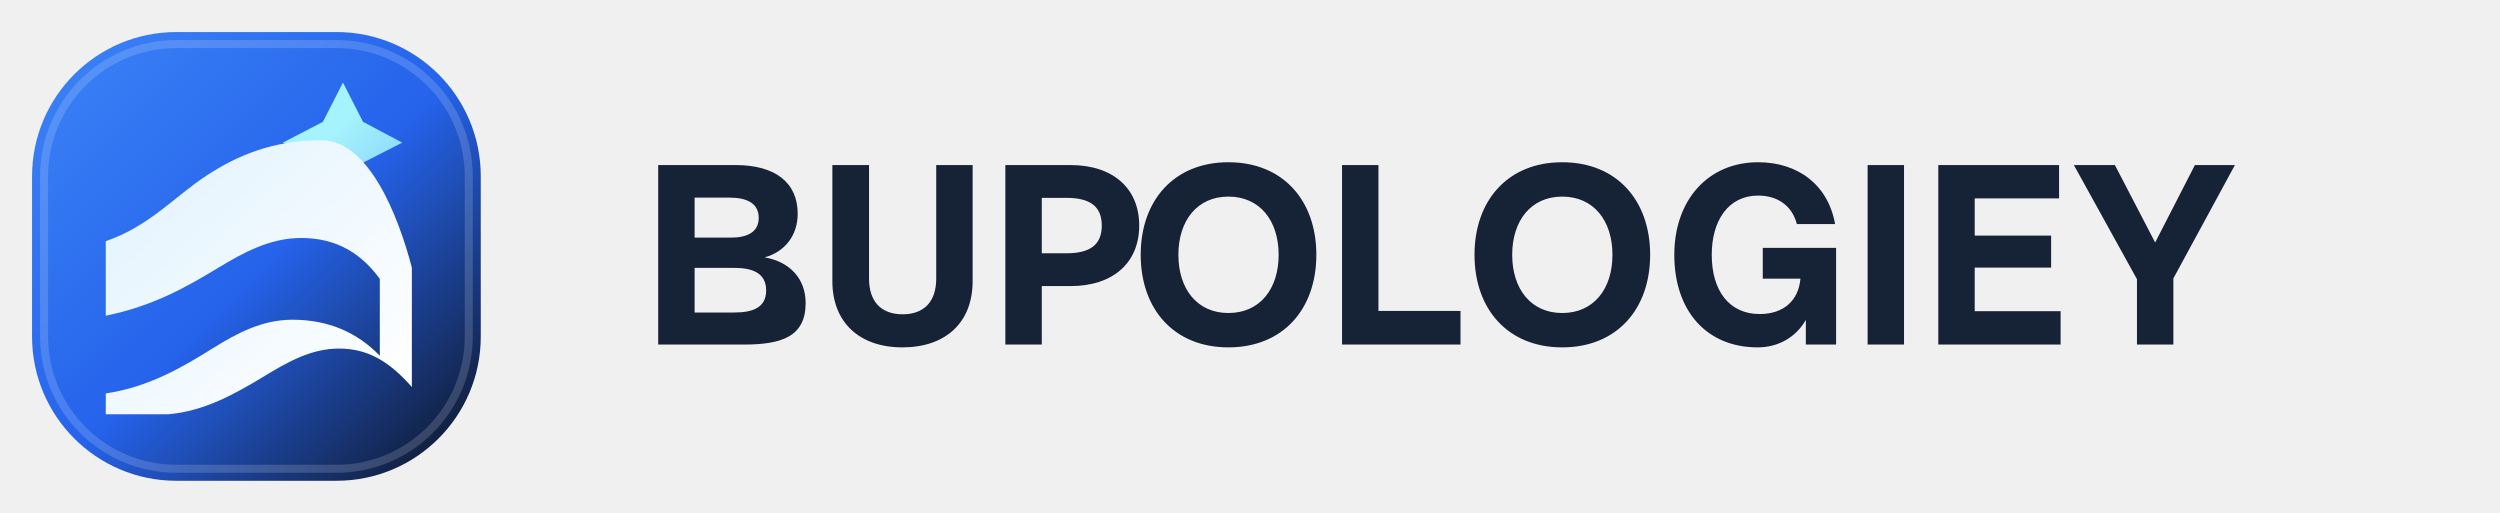
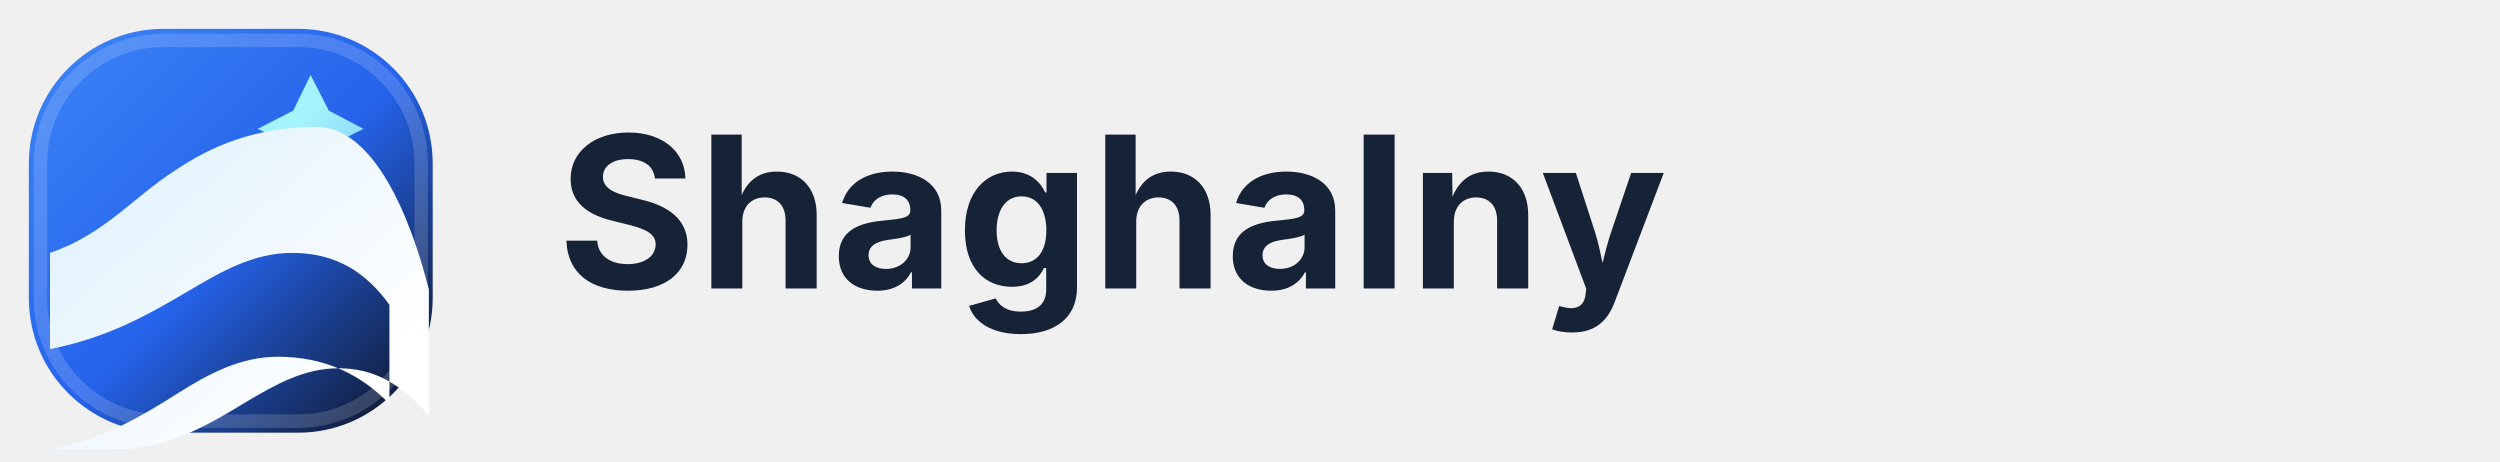
- <svg xmlns="http://www.w3.org/2000/svg" viewBox="0 0 312 64" fill="none">
+ <svg xmlns="http://www.w3.org/2000/svg" viewBox="0 0 260 48" fill="none">
  <defs>
-     <linearGradient id="mark-bg" x1="6" y1="6" x2="58" y2="58" gradientUnits="userSpaceOnUse">
+     <linearGradient id="wordmark-bg" x1="5" y1="5" x2="43" y2="43" gradientUnits="userSpaceOnUse">
      <stop offset="0" stop-color="#3B82F6" />
      <stop offset="0.52" stop-color="#2563EB" />
      <stop offset="1" stop-color="#0F172A" />
    </linearGradient>
-     <linearGradient id="mark-wave" x1="17" y1="14" x2="50" y2="51" gradientUnits="userSpaceOnUse">
+     <linearGradient id="wordmark-wave" x1="13" y1="11" x2="37" y2="38" gradientUnits="userSpaceOnUse">
      <stop offset="0" stop-color="#E0F2FE" />
      <stop offset="1" stop-color="#FFFFFF" />
    </linearGradient>
-     <linearGradient id="mark-accent" x1="38" y1="20" x2="55" y2="38" gradientUnits="userSpaceOnUse">
+     <linearGradient id="wordmark-accent" x1="29" y1="15" x2="42" y2="28" gradientUnits="userSpaceOnUse">
      <stop offset="0" stop-color="#A5F3FC" />
      <stop offset="1" stop-color="#60A5FA" />
    </linearGradient>
  </defs>
-   <rect x="4" y="4" width="56" height="56" rx="18" fill="url(#mark-bg)" />
-   <rect x="5.5" y="5.5" width="53" height="53" rx="16.5" stroke="white" stroke-opacity=".16" />
-   <path d="M45.3 15.2 50.2 17.8 45.3 20.3 42.8 25.2 40.3 20.3 35.3 17.8 40.3 15.2 42.8 10.3 45.3 15.2Z" fill="url(#mark-accent)" />
-   <path d="M40.1 17.5C34.1 17.5 29.6 19.4 25.8 21.9C21.8 24.5 18.7 28.2 13.2 30.1V39.4C19.1 38.2 23.3 35.8 27.1 33.5C30.4 31.5 33.7 29.7 37.6 29.7C42.2 29.7 45.2 31.8 47.4 34.8V44.4C44.6 41.5 41 39.9 36.5 39.9C32.8 39.9 29.7 41.5 26.5 43.5C22.8 45.8 18.6 48.3 13.2 49.1V51.7H21C25.6 51.3 29.4 49.1 32.9 47C36 45.1 38.9 43.5 42.3 43.5C45.8 43.5 48.5 45 51.4 48.3V33.4C49.7 26.9 46 17.5 40.1 17.5Z" fill="url(#mark-wave)" />
-   <path d="M82.144 43V20.6H91.808C96.736 20.6 99.552 22.776 99.552 26.68C99.552 29.4 97.92 31.448 95.424 32.12C98.592 32.664 100.544 34.808 100.544 37.816C100.544 42.04 97.504 43 92.832 43H82.144ZM86.688 29.656H91.232C93.216 29.656 94.688 28.984 94.688 27.192C94.688 25.304 93.12 24.664 91.04 24.664H86.688V29.656ZM86.688 39H91.648C93.888 39 95.616 38.424 95.616 36.248C95.616 34.104 93.952 33.432 91.648 33.432H86.688V39ZM112.616 43.352C107.272 43.352 103.88 40.248 103.88 35.096V20.6H108.456V34.776C108.456 37.56 109.896 39.224 112.648 39.224C115.4 39.224 116.84 37.56 116.84 34.776V20.6H121.384V35.096C121.384 40.248 118.024 43.352 112.616 43.352ZM125.47 43V20.6H133.598C138.91 20.6 142.174 23.512 142.174 28.152C142.174 32.792 138.91 35.704 133.598 35.704H130.014V43H125.47ZM130.014 31.608H133.118C136.03 31.608 137.502 30.552 137.502 28.152C137.502 25.752 136.03 24.696 133.118 24.696H130.014V31.608ZM153.303 43.352C146.519 43.352 142.359 38.584 142.359 31.8C142.359 25.016 146.519 20.248 153.303 20.248C160.119 20.248 164.279 25.016 164.279 31.8C164.279 38.584 160.119 43.352 153.303 43.352ZM153.303 39.064C157.239 39.064 159.575 36.056 159.575 31.8C159.575 27.544 157.239 24.536 153.303 24.536C149.399 24.536 147.063 27.544 147.063 31.8C147.063 36.056 149.399 39.064 153.303 39.064ZM167.486 43V20.6H172.03V38.808H182.27V43H167.486ZM194.962 43.352C188.178 43.352 184.018 38.584 184.018 31.8C184.018 25.016 188.178 20.248 194.962 20.248C201.778 20.248 205.938 25.016 205.938 31.8C205.938 38.584 201.778 43.352 194.962 43.352ZM194.962 39.064C198.898 39.064 201.234 36.056 201.234 31.8C201.234 27.544 198.898 24.536 194.962 24.536C191.058 24.536 188.722 27.544 188.722 31.8C188.722 36.056 191.058 39.064 194.962 39.064ZM219.353 43.352C213.017 43.352 208.953 38.84 208.953 31.8C208.953 24.952 213.177 20.248 219.417 20.248C224.377 20.248 228.153 23.064 229.017 27.96H224.249C223.641 25.624 221.785 24.408 219.417 24.408C215.705 24.408 213.625 27.512 213.625 31.8C213.625 36.312 215.833 39.192 219.609 39.192C222.521 39.192 224.441 37.592 224.697 34.776H219.993V30.936H229.145V43H225.369V39.928C224.121 42.104 221.913 43.352 219.353 43.352ZM233.078 43V20.6H237.622V43H233.078ZM241.9 43V20.6H256.972V24.76H246.444V29.4H255.98V33.4H246.444V38.84H257.164V43H241.9ZM266.692 43V34.84L258.82 20.6H263.94L268.964 30.264L273.924 20.6H278.916L271.236 34.744V43H266.692Z" fill="#162236" />
+   <rect x="3" y="3" width="42" height="42" rx="14" fill="url(#wordmark-bg)" />
+   <rect x="4.2" y="4.2" width="39.6" height="39.6" rx="12.8" stroke="white" stroke-opacity=".16" stroke-width="1.4" />
+   <path d="M34.2 11.5 37.8 13.4 34.2 15.2 32.3 18.8 30.5 15.2 26.8 13.4 30.5 11.5 32.3 7.8 34.2 11.5Z" fill="url(#wordmark-accent)" />
+   <path d="M29.9 13.2C23.6 13.2 18.9 15.2 15.1 17.8C10.9 20.5 7.8 24.4 2.2 26.3V36.3C8.4 35.1 12.8 32.5 16.7 30.2C20.1 28.2 23.4 26.3 27.4 26.3C32.1 26.3 35.2 28.5 37.5 31.7V42C34.5 38.9 30.7 37.1 25.9 37.1C22.1 37.1 18.8 38.8 15.5 40.9C11.7 43.3 7.3 45.9 2.2 46.7H10.3C15.1 46.3 19 44 22.6 41.8C25.8 39.9 28.7 38.3 32.2 38.3C35.8 38.3 38.6 39.8 41.6 43.2V30.1C39.7 22.6 35.9 13.2 29.9 13.2Z" fill="url(#wordmark-wave)" transform="translate(3 0)" />
+   <text x="58" y="30" fill="#162236" font-family="Space Grotesk, Inter, Arial, sans-serif" font-size="22" font-weight="700" letter-spacing=".2">
+     Shaghalny
+   </text>
</svg>
